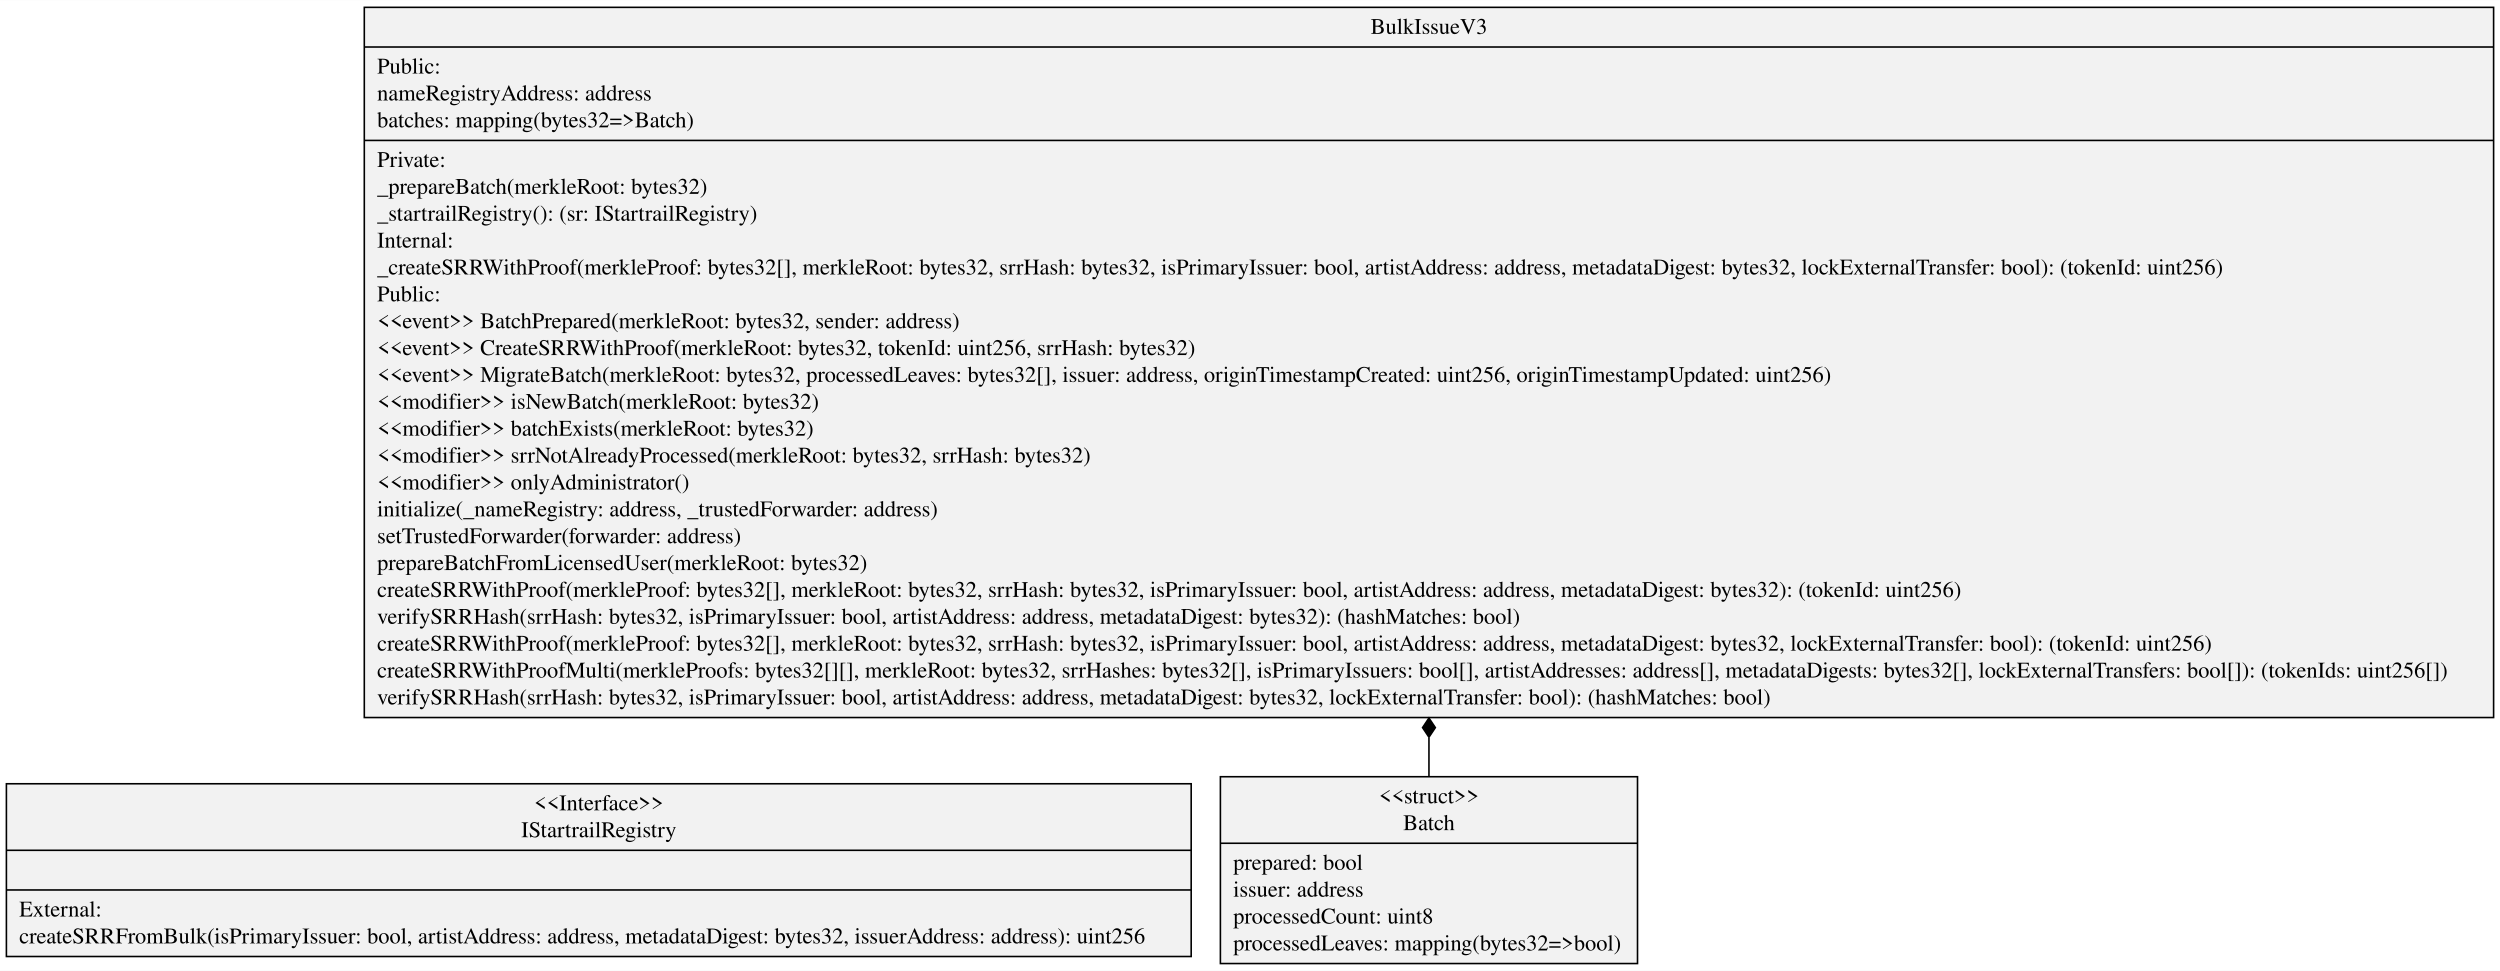
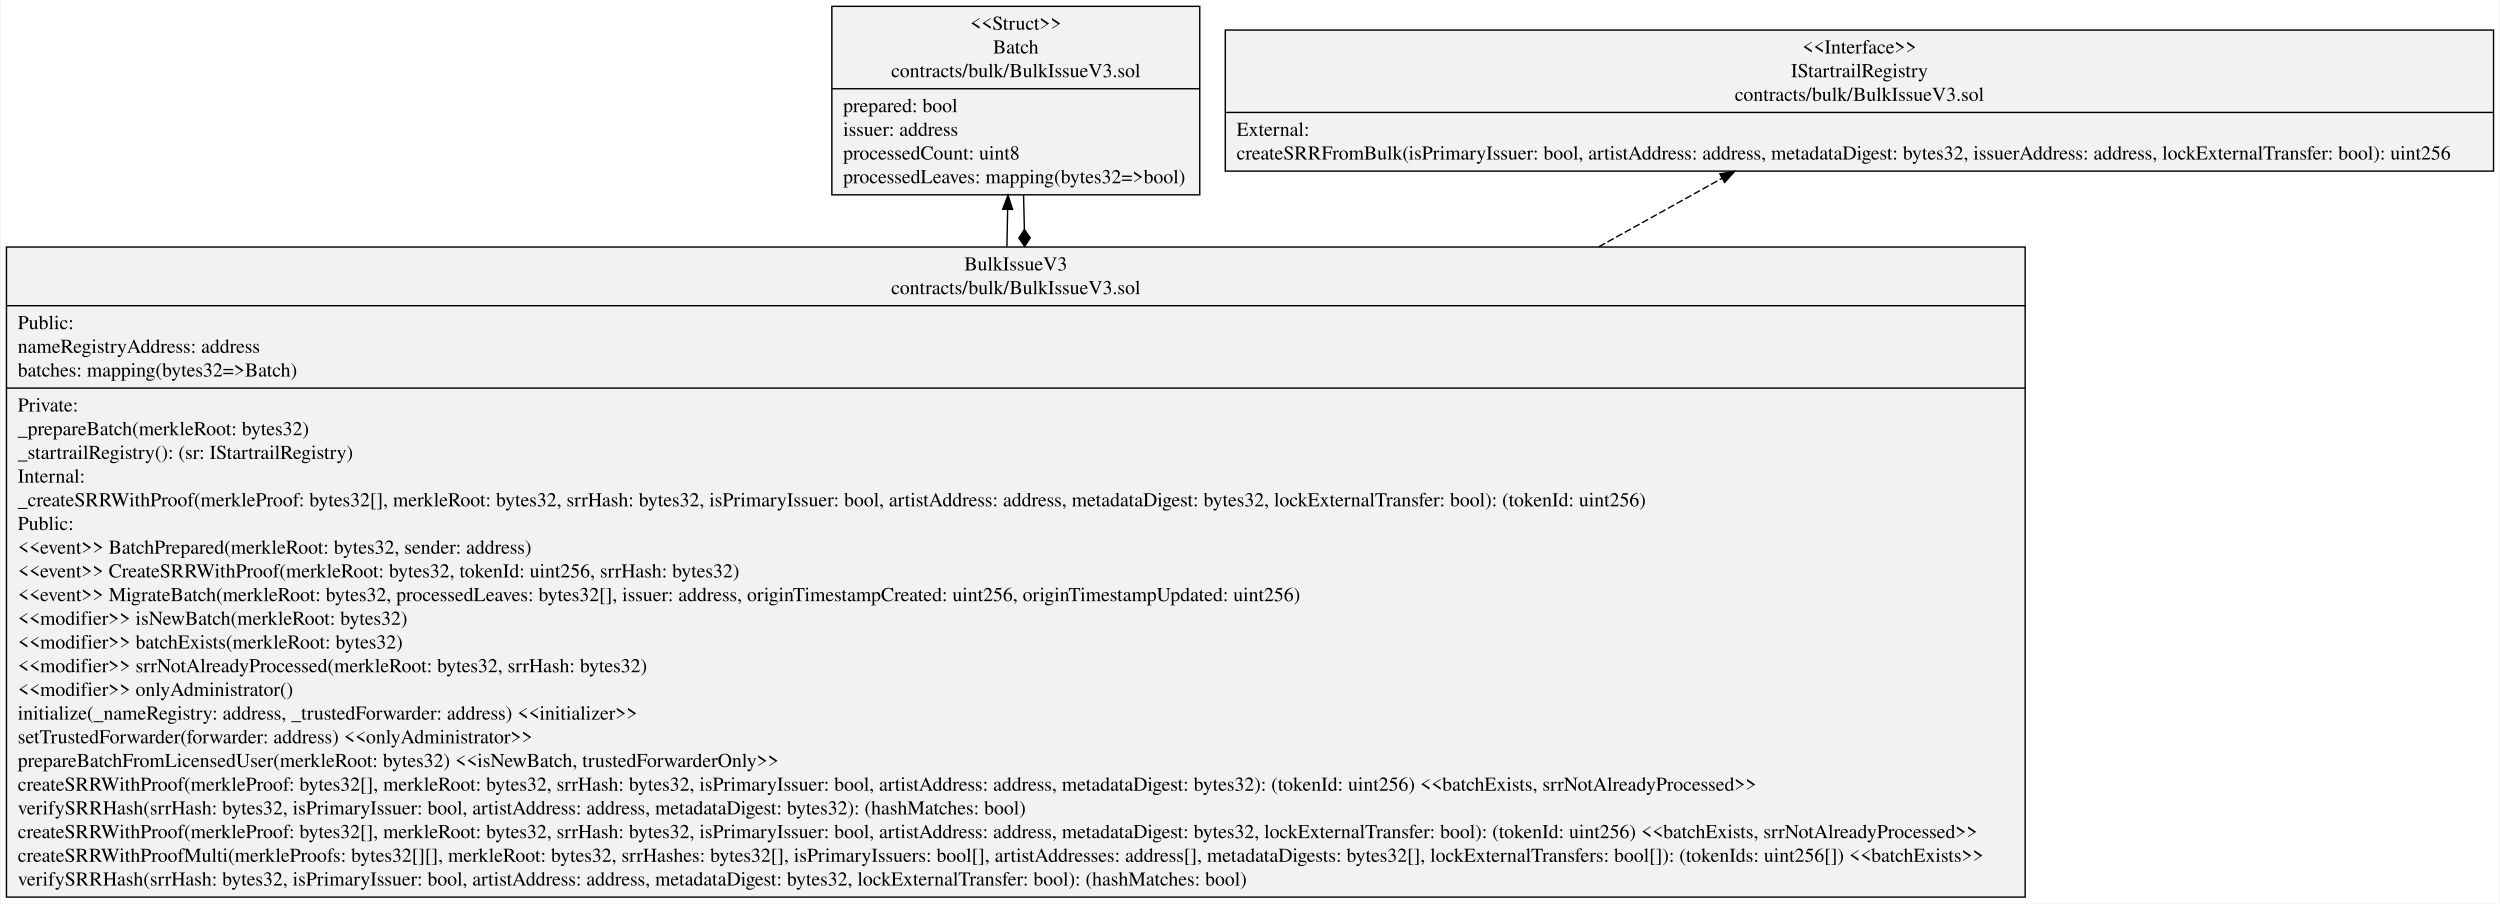
- <svg xmlns="http://www.w3.org/2000/svg" width="1563pt" height="607pt" viewBox="0.00 0.00 1562.95 606.80">
-   <g id="graph0" class="graph" transform="scale(1 1) rotate(0) translate(4 602.8)">
-     <polygon fill="#ffffff" stroke="transparent" points="-4,4 -4,-602.8 1558.952,-602.8 1558.952,4 -4,4" />
+ <svg xmlns="http://www.w3.org/2000/svg" width="1771pt" height="640pt" viewBox="0.00 0.00 1770.96 640.40">
+   <g id="graph0" class="graph" transform="scale(1 1) rotate(0) translate(4 636.4)">
+     <polygon fill="white" stroke="transparent" points="-4,4 -4,-636.4 1766.96,-636.4 1766.96,4 -4,4" />
    <g id="node1" class="node">
-       <polygon fill="#f2f2f2" stroke="#000000" points="0,-4.9 0,-112.9 740.706,-112.9 740.706,-4.9 0,-4.9" />
-       <text text-anchor="middle" x="370.353" y="-96.3" font-family="Times,serif" font-size="14.00" fill="#000000">&lt;&lt;Interface&gt;&gt;</text>
-       <text text-anchor="middle" x="370.353" y="-79.5" font-family="Times,serif" font-size="14.00" fill="#000000">IStartrailRegistry</text>
-       <polyline fill="none" stroke="#000000" points="0,-71.3 740.706,-71.3 " />
-       <text text-anchor="middle" x="370.353" y="-54.7" font-family="Times,serif" font-size="14.00" fill="#000000"> </text>
-       <polyline fill="none" stroke="#000000" points="0,-46.5 740.706,-46.5 " />
-       <text text-anchor="start" x="8" y="-29.9" font-family="Times,serif" font-size="14.00" fill="#000000">External:</text>
-       <text text-anchor="start" x="8" y="-13.1" font-family="Times,serif" font-size="14.00" fill="#000000">     createSRRFromBulk(isPrimaryIssuer: bool, artistAddress: address, metadataDigest: bytes32, issuerAddress: address): uint256</text>
+       <polygon fill="#f2f2f2" stroke="black" points="863.97,-515.1 863.97,-615.1 1762.96,-615.1 1762.96,-515.1 863.97,-515.1" />
+       <text text-anchor="middle" x="1313.47" y="-598.5" font-family="Times,serif" font-size="14.00">&lt;&lt;Interface&gt;&gt;</text>
+       <text text-anchor="middle" x="1313.47" y="-581.7" font-family="Times,serif" font-size="14.00">IStartrailRegistry</text>
+       <text text-anchor="middle" x="1313.47" y="-564.9" font-family="Times,serif" font-size="14.00">contracts/bulk/BulkIssueV3.sol</text>
+       <polyline fill="none" stroke="black" points="863.97,-556.7 1762.96,-556.7 " />
+       <text text-anchor="start" x="871.97" y="-540.1" font-family="Times,serif" font-size="14.00">External:</text>
+       <text text-anchor="start" x="871.97" y="-523.3" font-family="Times,serif" font-size="14.00">     createSRRFromBulk(isPrimaryIssuer: bool, artistAddress: address, metadataDigest: bytes32, issuerAddress: address, lockExternalTransfer: bool): uint256</text>
    </g>
    <g id="node2" class="node">
-       <polygon fill="#f2f2f2" stroke="#000000" points="223.754,-154.3 223.754,-598.3 1554.952,-598.3 1554.952,-154.3 223.754,-154.3" />
-       <text text-anchor="middle" x="889.353" y="-581.7" font-family="Times,serif" font-size="14.00" fill="#000000">BulkIssueV3</text>
-       <polyline fill="none" stroke="#000000" points="223.754,-573.5 1554.952,-573.5 " />
-       <text text-anchor="start" x="231.754" y="-556.9" font-family="Times,serif" font-size="14.00" fill="#000000">Public:</text>
-       <text text-anchor="start" x="231.754" y="-540.1" font-family="Times,serif" font-size="14.00" fill="#000000">   nameRegistryAddress: address</text>
-       <text text-anchor="start" x="231.754" y="-523.3" font-family="Times,serif" font-size="14.00" fill="#000000">   batches: mapping(bytes32=&gt;Batch)</text>
-       <polyline fill="none" stroke="#000000" points="223.754,-515.1 1554.952,-515.1 " />
-       <text text-anchor="start" x="231.754" y="-498.5" font-family="Times,serif" font-size="14.00" fill="#000000">Private:</text>
-       <text text-anchor="start" x="231.754" y="-481.7" font-family="Times,serif" font-size="14.00" fill="#000000">    _prepareBatch(merkleRoot: bytes32)</text>
-       <text text-anchor="start" x="231.754" y="-464.9" font-family="Times,serif" font-size="14.00" fill="#000000">    _startrailRegistry(): (sr: IStartrailRegistry)</text>
-       <text text-anchor="start" x="231.754" y="-448.1" font-family="Times,serif" font-size="14.00" fill="#000000">Internal:</text>
-       <text text-anchor="start" x="231.754" y="-431.3" font-family="Times,serif" font-size="14.00" fill="#000000">    _createSRRWithProof(merkleProof: bytes32[], merkleRoot: bytes32, srrHash: bytes32, isPrimaryIssuer: bool, artistAddress: address, metadataDigest: bytes32, lockExternalTransfer: bool): (tokenId: uint256)</text>
-       <text text-anchor="start" x="231.754" y="-414.5" font-family="Times,serif" font-size="14.00" fill="#000000">Public:</text>
-       <text text-anchor="start" x="231.754" y="-397.7" font-family="Times,serif" font-size="14.00" fill="#000000">    &lt;&lt;event&gt;&gt; BatchPrepared(merkleRoot: bytes32, sender: address)</text>
-       <text text-anchor="start" x="231.754" y="-380.9" font-family="Times,serif" font-size="14.00" fill="#000000">    &lt;&lt;event&gt;&gt; CreateSRRWithProof(merkleRoot: bytes32, tokenId: uint256, srrHash: bytes32)</text>
-       <text text-anchor="start" x="231.754" y="-364.1" font-family="Times,serif" font-size="14.00" fill="#000000">    &lt;&lt;event&gt;&gt; MigrateBatch(merkleRoot: bytes32, processedLeaves: bytes32[], issuer: address, originTimestampCreated: uint256, originTimestampUpdated: uint256)</text>
-       <text text-anchor="start" x="231.754" y="-347.3" font-family="Times,serif" font-size="14.00" fill="#000000">    &lt;&lt;modifier&gt;&gt; isNewBatch(merkleRoot: bytes32)</text>
-       <text text-anchor="start" x="231.754" y="-330.5" font-family="Times,serif" font-size="14.00" fill="#000000">    &lt;&lt;modifier&gt;&gt; batchExists(merkleRoot: bytes32)</text>
-       <text text-anchor="start" x="231.754" y="-313.7" font-family="Times,serif" font-size="14.00" fill="#000000">    &lt;&lt;modifier&gt;&gt; srrNotAlreadyProcessed(merkleRoot: bytes32, srrHash: bytes32)</text>
-       <text text-anchor="start" x="231.754" y="-296.9" font-family="Times,serif" font-size="14.00" fill="#000000">    &lt;&lt;modifier&gt;&gt; onlyAdministrator()</text>
-       <text text-anchor="start" x="231.754" y="-280.1" font-family="Times,serif" font-size="14.00" fill="#000000">    initialize(_nameRegistry: address, _trustedForwarder: address)</text>
-       <text text-anchor="start" x="231.754" y="-263.3" font-family="Times,serif" font-size="14.00" fill="#000000">    setTrustedForwarder(forwarder: address)</text>
-       <text text-anchor="start" x="231.754" y="-246.5" font-family="Times,serif" font-size="14.00" fill="#000000">    prepareBatchFromLicensedUser(merkleRoot: bytes32)</text>
-       <text text-anchor="start" x="231.754" y="-229.7" font-family="Times,serif" font-size="14.00" fill="#000000">    createSRRWithProof(merkleProof: bytes32[], merkleRoot: bytes32, srrHash: bytes32, isPrimaryIssuer: bool, artistAddress: address, metadataDigest: bytes32): (tokenId: uint256)</text>
-       <text text-anchor="start" x="231.754" y="-212.9" font-family="Times,serif" font-size="14.00" fill="#000000">    verifySRRHash(srrHash: bytes32, isPrimaryIssuer: bool, artistAddress: address, metadataDigest: bytes32): (hashMatches: bool)</text>
-       <text text-anchor="start" x="231.754" y="-196.1" font-family="Times,serif" font-size="14.00" fill="#000000">    createSRRWithProof(merkleProof: bytes32[], merkleRoot: bytes32, srrHash: bytes32, isPrimaryIssuer: bool, artistAddress: address, metadataDigest: bytes32, lockExternalTransfer: bool): (tokenId: uint256)</text>
-       <text text-anchor="start" x="231.754" y="-179.3" font-family="Times,serif" font-size="14.00" fill="#000000">    createSRRWithProofMulti(merkleProofs: bytes32[][], merkleRoot: bytes32, srrHashes: bytes32[], isPrimaryIssuers: bool[], artistAddresses: address[], metadataDigests: bytes32[], lockExternalTransfers: bool[]): (tokenIds: uint256[])</text>
-       <text text-anchor="start" x="231.754" y="-162.5" font-family="Times,serif" font-size="14.00" fill="#000000">    verifySRRHash(srrHash: bytes32, isPrimaryIssuer: bool, artistAddress: address, metadataDigest: bytes32, lockExternalTransfer: bool): (hashMatches: bool)</text>
+       <polygon fill="#f2f2f2" stroke="black" points="585.08,-498.3 585.08,-631.9 845.86,-631.9 845.86,-498.3 585.08,-498.3" />
+       <text text-anchor="middle" x="715.47" y="-615.3" font-family="Times,serif" font-size="14.00">&lt;&lt;Struct&gt;&gt;</text>
+       <text text-anchor="middle" x="715.47" y="-598.5" font-family="Times,serif" font-size="14.00">Batch</text>
+       <text text-anchor="middle" x="715.47" y="-581.7" font-family="Times,serif" font-size="14.00">contracts/bulk/BulkIssueV3.sol</text>
+       <polyline fill="none" stroke="black" points="585.08,-573.5 845.86,-573.5 " />
+       <text text-anchor="start" x="593.08" y="-556.9" font-family="Times,serif" font-size="14.00">prepared: bool</text>
+       <text text-anchor="start" x="593.08" y="-540.1" font-family="Times,serif" font-size="14.00">issuer: address</text>
+       <text text-anchor="start" x="593.08" y="-523.3" font-family="Times,serif" font-size="14.00">processedCount: uint8</text>
+       <text text-anchor="start" x="593.08" y="-506.5" font-family="Times,serif" font-size="14.00">processedLeaves: mapping(bytes32=&gt;bool)</text>
    </g>
    <g id="node3" class="node">
-       <polygon fill="#f2f2f2" stroke="#000000" points="758.967,-.5 758.967,-117.3 1019.739,-117.3 1019.739,-.5 758.967,-.5" />
-       <text text-anchor="middle" x="889.353" y="-100.7" font-family="Times,serif" font-size="14.00" fill="#000000">&lt;&lt;struct&gt;&gt;</text>
-       <text text-anchor="middle" x="889.353" y="-83.9" font-family="Times,serif" font-size="14.00" fill="#000000">Batch</text>
-       <polyline fill="none" stroke="#000000" points="758.967,-75.7 1019.739,-75.7 " />
-       <text text-anchor="start" x="766.967" y="-59.1" font-family="Times,serif" font-size="14.00" fill="#000000">prepared: bool</text>
-       <text text-anchor="start" x="766.967" y="-42.3" font-family="Times,serif" font-size="14.00" fill="#000000">issuer: address</text>
-       <text text-anchor="start" x="766.967" y="-25.5" font-family="Times,serif" font-size="14.00" fill="#000000">processedCount: uint8</text>
-       <text text-anchor="start" x="766.967" y="-8.7" font-family="Times,serif" font-size="14.00" fill="#000000">processedLeaves: mapping(bytes32=&gt;bool)</text>
+       <polygon fill="#f2f2f2" stroke="black" points="0,-0.5 0,-461.3 1430.94,-461.3 1430.94,-0.5 0,-0.5" />
+       <text text-anchor="middle" x="715.47" y="-444.7" font-family="Times,serif" font-size="14.00">BulkIssueV3</text>
+       <text text-anchor="middle" x="715.47" y="-427.9" font-family="Times,serif" font-size="14.00">contracts/bulk/BulkIssueV3.sol</text>
+       <polyline fill="none" stroke="black" points="0,-419.7 1430.94,-419.7 " />
+       <text text-anchor="start" x="8" y="-403.1" font-family="Times,serif" font-size="14.00">Public:</text>
+       <text text-anchor="start" x="8" y="-386.3" font-family="Times,serif" font-size="14.00">   nameRegistryAddress: address</text>
+       <text text-anchor="start" x="8" y="-369.5" font-family="Times,serif" font-size="14.00">   batches: mapping(bytes32=&gt;Batch)</text>
+       <polyline fill="none" stroke="black" points="0,-361.3 1430.94,-361.3 " />
+       <text text-anchor="start" x="8" y="-344.7" font-family="Times,serif" font-size="14.00">Private:</text>
+       <text text-anchor="start" x="8" y="-327.9" font-family="Times,serif" font-size="14.00">    _prepareBatch(merkleRoot: bytes32)</text>
+       <text text-anchor="start" x="8" y="-311.1" font-family="Times,serif" font-size="14.00">    _startrailRegistry(): (sr: IStartrailRegistry)</text>
+       <text text-anchor="start" x="8" y="-294.3" font-family="Times,serif" font-size="14.00">Internal:</text>
+       <text text-anchor="start" x="8" y="-277.5" font-family="Times,serif" font-size="14.00">    _createSRRWithProof(merkleProof: bytes32[], merkleRoot: bytes32, srrHash: bytes32, isPrimaryIssuer: bool, artistAddress: address, metadataDigest: bytes32, lockExternalTransfer: bool): (tokenId: uint256)</text>
+       <text text-anchor="start" x="8" y="-260.7" font-family="Times,serif" font-size="14.00">Public:</text>
+       <text text-anchor="start" x="8" y="-243.9" font-family="Times,serif" font-size="14.00">    &lt;&lt;event&gt;&gt; BatchPrepared(merkleRoot: bytes32, sender: address)</text>
+       <text text-anchor="start" x="8" y="-227.1" font-family="Times,serif" font-size="14.00">    &lt;&lt;event&gt;&gt; CreateSRRWithProof(merkleRoot: bytes32, tokenId: uint256, srrHash: bytes32)</text>
+       <text text-anchor="start" x="8" y="-210.3" font-family="Times,serif" font-size="14.00">    &lt;&lt;event&gt;&gt; MigrateBatch(merkleRoot: bytes32, processedLeaves: bytes32[], issuer: address, originTimestampCreated: uint256, originTimestampUpdated: uint256)</text>
+       <text text-anchor="start" x="8" y="-193.5" font-family="Times,serif" font-size="14.00">    &lt;&lt;modifier&gt;&gt; isNewBatch(merkleRoot: bytes32)</text>
+       <text text-anchor="start" x="8" y="-176.7" font-family="Times,serif" font-size="14.00">    &lt;&lt;modifier&gt;&gt; batchExists(merkleRoot: bytes32)</text>
+       <text text-anchor="start" x="8" y="-159.9" font-family="Times,serif" font-size="14.00">    &lt;&lt;modifier&gt;&gt; srrNotAlreadyProcessed(merkleRoot: bytes32, srrHash: bytes32)</text>
+       <text text-anchor="start" x="8" y="-143.1" font-family="Times,serif" font-size="14.00">    &lt;&lt;modifier&gt;&gt; onlyAdministrator()</text>
+       <text text-anchor="start" x="8" y="-126.3" font-family="Times,serif" font-size="14.00">    initialize(_nameRegistry: address, _trustedForwarder: address) &lt;&lt;initializer&gt;&gt;</text>
+       <text text-anchor="start" x="8" y="-109.5" font-family="Times,serif" font-size="14.00">    setTrustedForwarder(forwarder: address) &lt;&lt;onlyAdministrator&gt;&gt;</text>
+       <text text-anchor="start" x="8" y="-92.7" font-family="Times,serif" font-size="14.00">    prepareBatchFromLicensedUser(merkleRoot: bytes32) &lt;&lt;isNewBatch, trustedForwarderOnly&gt;&gt;</text>
+       <text text-anchor="start" x="8" y="-75.9" font-family="Times,serif" font-size="14.00">    createSRRWithProof(merkleProof: bytes32[], merkleRoot: bytes32, srrHash: bytes32, isPrimaryIssuer: bool, artistAddress: address, metadataDigest: bytes32): (tokenId: uint256) &lt;&lt;batchExists, srrNotAlreadyProcessed&gt;&gt;</text>
+       <text text-anchor="start" x="8" y="-59.1" font-family="Times,serif" font-size="14.00">    verifySRRHash(srrHash: bytes32, isPrimaryIssuer: bool, artistAddress: address, metadataDigest: bytes32): (hashMatches: bool)</text>
+       <text text-anchor="start" x="8" y="-42.3" font-family="Times,serif" font-size="14.00">    createSRRWithProof(merkleProof: bytes32[], merkleRoot: bytes32, srrHash: bytes32, isPrimaryIssuer: bool, artistAddress: address, metadataDigest: bytes32, lockExternalTransfer: bool): (tokenId: uint256) &lt;&lt;batchExists, srrNotAlreadyProcessed&gt;&gt;</text>
+       <text text-anchor="start" x="8" y="-25.5" font-family="Times,serif" font-size="14.00">    createSRRWithProofMulti(merkleProofs: bytes32[][], merkleRoot: bytes32, srrHashes: bytes32[], isPrimaryIssuers: bool[], artistAddresses: address[], metadataDigests: bytes32[], lockExternalTransfers: bool[]): (tokenIds: uint256[]) &lt;&lt;batchExists&gt;&gt;</text>
+       <text text-anchor="start" x="8" y="-8.7" font-family="Times,serif" font-size="14.00">    verifySRRHash(srrHash: bytes32, isPrimaryIssuer: bool, artistAddress: address, metadataDigest: bytes32, lockExternalTransfer: bool): (hashMatches: bool)</text>
    </g>
    <g id="edge1" class="edge">
-       <path fill="none" stroke="#000000" d="M889.353,-117.486C889.353,-125.095 889.353,-133.223 889.353,-141.732" />
-       <polygon fill="#000000" stroke="#000000" points="889.353,-142.001 893.353,-148.001 889.353,-154.001 885.353,-148.001 889.353,-142.001" />
+       <path fill="none" stroke="black" d="M720.98,-498.03C721.2,-490.38 721.39,-482.28 721.55,-473.85" />
+       <polygon fill="black" stroke="black" points="721.55,-473.72 717.65,-467.65 721.76,-461.72 725.65,-467.79 721.55,-473.72" />
+     </g>
+     <g id="edge3" class="edge">
+       <path fill="none" stroke="black" stroke-dasharray="5,2" d="M1128.76,-461.49C1160.43,-479.09 1190.09,-495.56 1215.98,-509.95" />
+       <polygon fill="black" stroke="black" points="1214.54,-513.15 1224.98,-514.94 1217.94,-507.03 1214.54,-513.15" />
+     </g>
+     <g id="edge2" class="edge">
+       <path fill="none" stroke="black" d="M709.18,-461.72C709.32,-470.74 709.49,-479.46 709.68,-487.76" />
+       <polygon fill="black" stroke="black" points="706.19,-488.13 709.95,-498.03 713.19,-487.94 706.19,-488.13" />
    </g>
  </g>
</svg>
